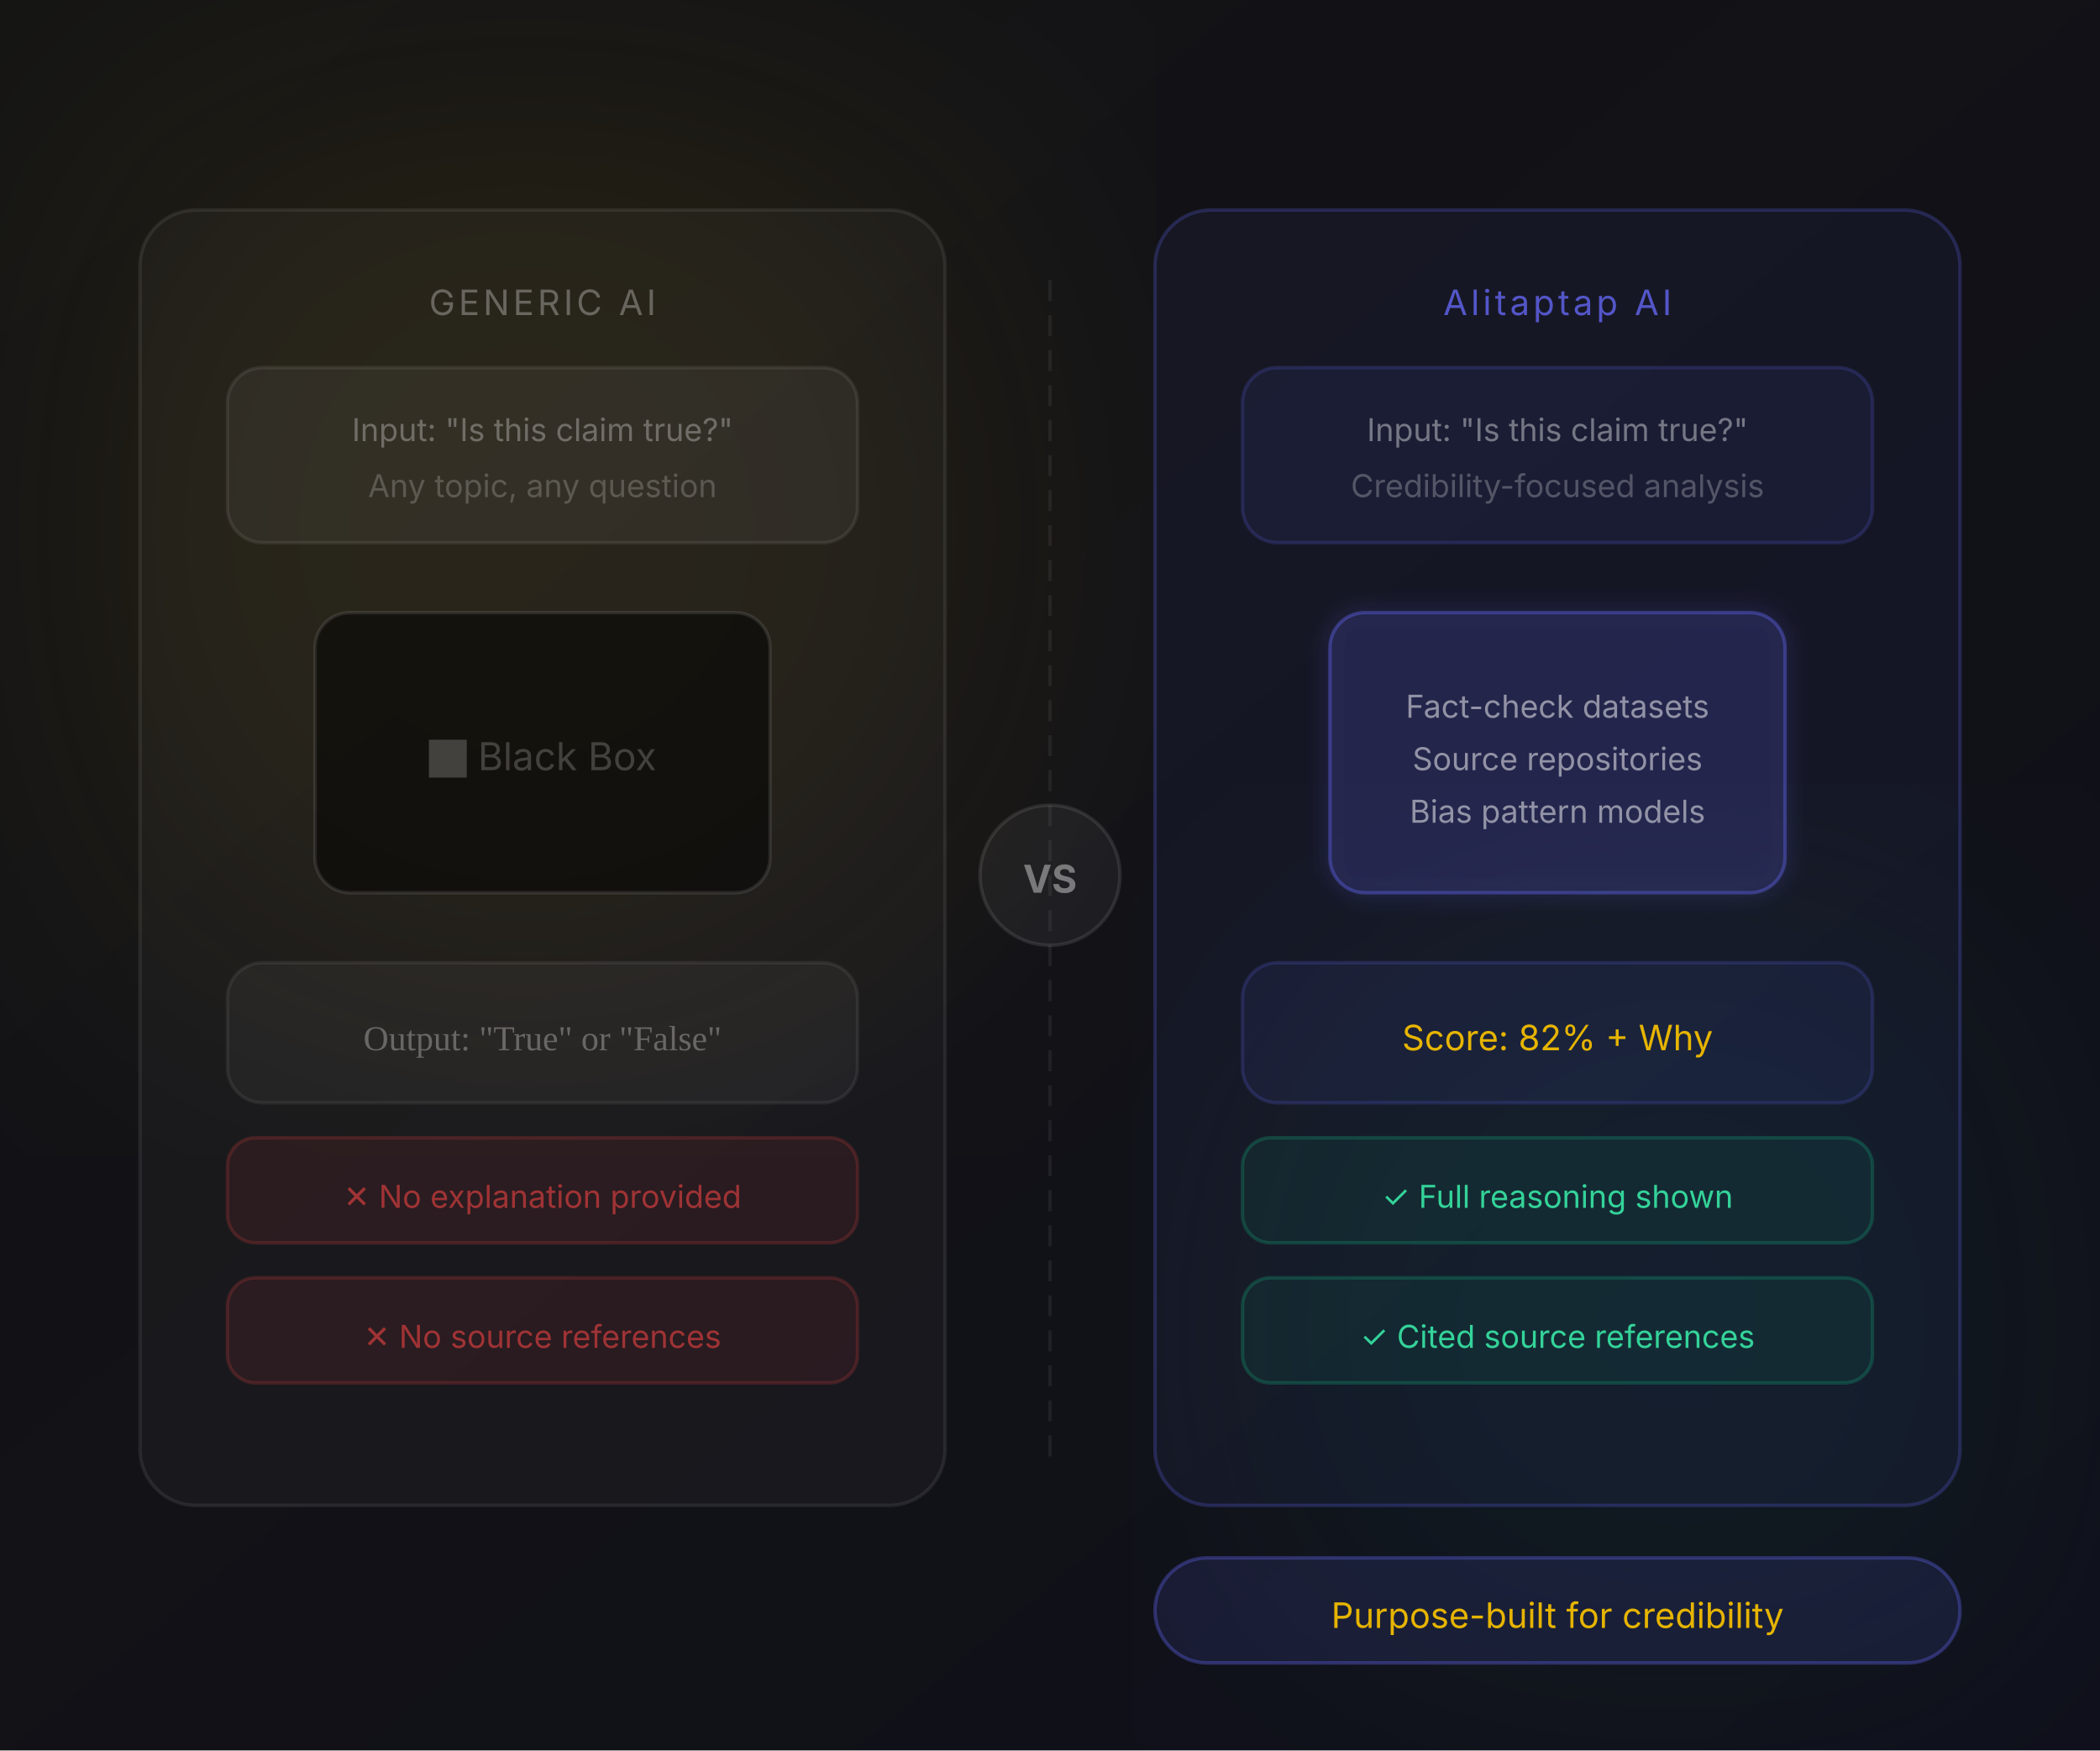
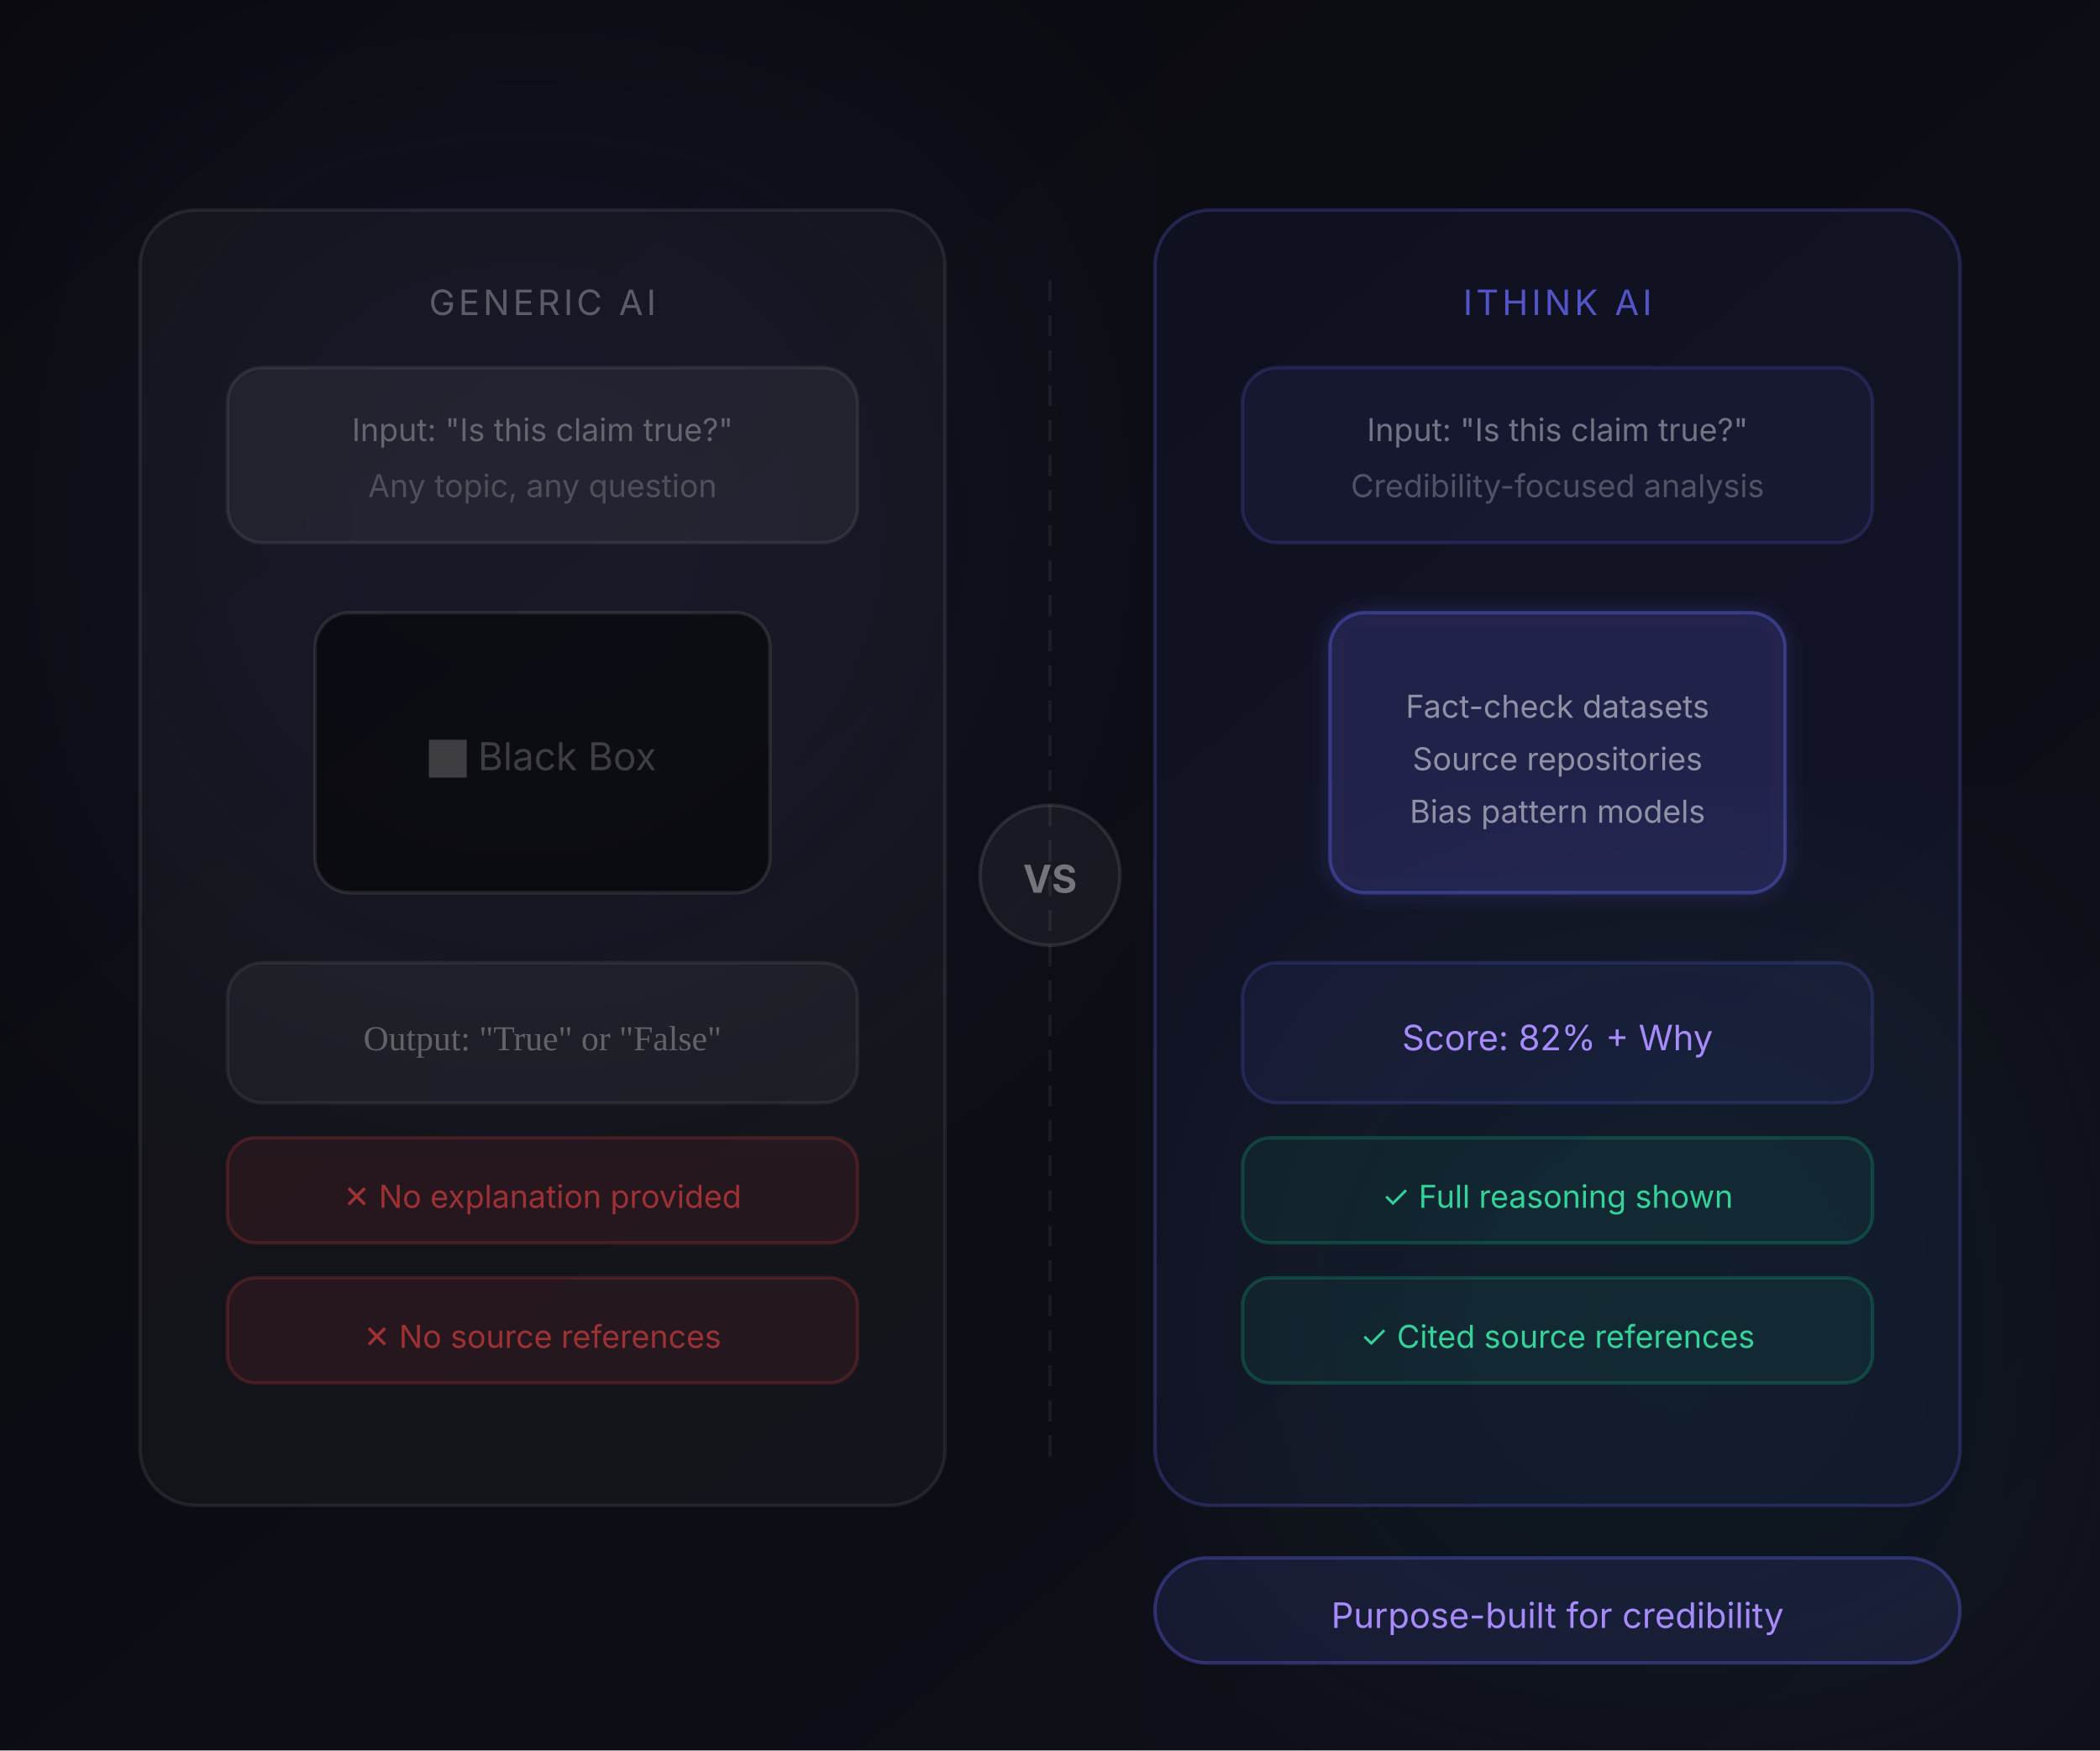
<svg xmlns="http://www.w3.org/2000/svg" viewBox="0 0 600 500" width="600" height="500">
  <defs>
    <linearGradient id="bg" x1="0%" y1="0%" x2="100%" y2="100%">
-       <stop offset="0%" style="stop-color:#141414" />
+       <stop offset="0%" style="stop-color:#0a0a0f" />
      <stop offset="100%" style="stop-color:#0f0f1a" />
    </linearGradient>
    <linearGradient id="purple" x1="0%" y1="0%" x2="100%" y2="100%">
-       <stop offset="0%" style="stop-color:#FFC700" />
-       <stop offset="100%" style="stop-color:#E6B400" />
+       <stop offset="0%" style="stop-color:#6366f1" />
+       <stop offset="100%" style="stop-color:#0ea5e9" />
    </linearGradient>
    <linearGradient id="teal" x1="0%" y1="0%" x2="100%" y2="100%">
      <stop offset="0%" style="stop-color:#0F766E" />
      <stop offset="100%" style="stop-color:#14B8A6" />
    </linearGradient>
    <filter id="blur1">
      <feGaussianBlur stdDeviation="50" />
    </filter>
    <filter id="glow">
      <feGaussianBlur stdDeviation="3" result="b" />
      <feMerge>
        <feMergeNode in="b" />
        <feMergeNode in="SourceGraphic" />
      </feMerge>
    </filter>
  </defs>
  <rect width="600" height="500" fill="url(#bg)" />
-   <circle cx="150" cy="150" r="150" fill="#FFC700" opacity="0.07" filter="url(#blur1)" />
+   <circle cx="150" cy="150" r="150" fill="#6366f1" opacity="0.07" filter="url(#blur1)" />
  <circle cx="480" cy="380" r="130" fill="#14B8A6" opacity="0.06" filter="url(#blur1)" />
  <rect x="40" y="60" width="230" height="370" rx="16" fill="rgba(255,255,255,0.03)" stroke="rgba(255,255,255,0.08)" stroke-width="1" />
  <text x="155" y="90" font-family="Inter,sans-serif" font-size="10" fill="rgba(255,255,255,0.3)" text-anchor="middle" letter-spacing="1">GENERIC AI</text>
  <rect x="65" y="105" width="180" height="50" rx="10" fill="rgba(255,255,255,0.05)" stroke="rgba(255,255,255,0.08)" stroke-width="1" />
  <text x="155" y="126" font-family="Inter,sans-serif" font-size="9" fill="rgba(255,255,255,0.3)" text-anchor="middle">Input: "Is this claim true?"</text>
  <text x="155" y="142" font-family="Inter,sans-serif" font-size="9" fill="rgba(255,255,255,0.2)" text-anchor="middle">Any topic, any question</text>
  <rect x="90" y="175" width="130" height="80" rx="10" fill="rgba(0,0,0,0.5)" stroke="rgba(255,255,255,0.1)" stroke-width="1" />
  <text x="155" y="220" font-family="Inter,sans-serif" font-size="11" fill="rgba(255,255,255,0.2)" text-anchor="middle">⬛ Black Box</text>
  <rect x="65" y="275" width="180" height="40" rx="10" fill="rgba(255,255,255,0.04)" stroke="rgba(255,255,255,0.07)" stroke-width="1" />
  <text x="155" y="300" font-family="Inter,102,241,0.5)" font-size="10" fill="rgba(255,255,255,0.3)" text-anchor="middle">Output: "True" or "False"</text>
  <rect x="65" y="325" width="180" height="30" rx="8" fill="rgba(239,68,68,0.08)" stroke="rgba(239,68,68,0.2)" stroke-width="1" />
  <text x="155" y="345" font-family="Inter,sans-serif" font-size="9" fill="rgba(239,68,68,0.6)" text-anchor="middle">✕ No explanation provided</text>
  <rect x="65" y="365" width="180" height="30" rx="8" fill="rgba(239,68,68,0.08)" stroke="rgba(239,68,68,0.2)" stroke-width="1" />
  <text x="155" y="385" font-family="Inter,sans-serif" font-size="9" fill="rgba(239,68,68,0.6)" text-anchor="middle">✕ No source references</text>
  <line x1="300" y1="80" x2="300" y2="420" stroke="rgba(255,255,255,0.06)" stroke-width="1" stroke-dasharray="6,4" />
  <circle cx="300" cy="250" r="20" fill="rgba(255,255,255,0.05)" stroke="rgba(255,255,255,0.1)" stroke-width="1" />
  <text x="300" y="255" font-family="Inter,sans-serif" font-size="11" font-weight="700" fill="rgba(255,255,255,0.4)" text-anchor="middle">VS</text>
  <rect x="330" y="60" width="230" height="370" rx="16" fill="rgba(99,102,241,0.06)" stroke="rgba(99,102,241,0.25)" stroke-width="1" />
-   <text x="445" y="90" font-family="Inter,sans-serif" font-size="10" fill="rgba(99,102,241,0.8)" text-anchor="middle" letter-spacing="1">Alitaptap AI</text>
+   <text x="445" y="90" font-family="Inter,sans-serif" font-size="10" fill="rgba(99,102,241,0.8)" text-anchor="middle" letter-spacing="1">ITHINK AI</text>
  <rect x="355" y="105" width="180" height="50" rx="10" fill="rgba(99,102,241,0.08)" stroke="rgba(99,102,241,0.2)" stroke-width="1" />
  <text x="445" y="126" font-family="Inter,sans-serif" font-size="9" fill="rgba(255,255,255,0.4)" text-anchor="middle">Input: "Is this claim true?"</text>
  <text x="445" y="142" font-family="Inter,sans-serif" font-size="9" fill="rgba(255,255,255,0.25)" text-anchor="middle">Credibility-focused analysis</text>
  <rect x="380" y="175" width="130" height="80" rx="10" fill="rgba(99,102,241,0.1)" stroke="rgba(99,102,241,0.4)" stroke-width="1" filter="url(#glow)" />
  <text x="445" y="205" font-family="Inter,sans-serif" font-size="9" fill="rgba(255,255,255,0.5)" text-anchor="middle">Fact-check datasets</text>
  <text x="445" y="220" font-family="Inter,sans-serif" font-size="9" fill="rgba(255,255,255,0.5)" text-anchor="middle">Source repositories</text>
  <text x="445" y="235" font-family="Inter,sans-serif" font-size="9" fill="rgba(255,255,255,0.5)" text-anchor="middle">Bias pattern models</text>
  <rect x="355" y="275" width="180" height="40" rx="10" fill="rgba(99,102,241,0.08)" stroke="rgba(99,102,241,0.2)" stroke-width="1" />
-   <text x="445" y="300" font-family="Inter,sans-serif" font-size="10" fill="#E6B400" text-anchor="middle">Score: 82% + Why</text>
+   <text x="445" y="300" font-family="Inter,sans-serif" font-size="10" fill="#a78bfa" text-anchor="middle">Score: 82% + Why</text>
  <rect x="355" y="325" width="180" height="30" rx="8" fill="rgba(16,185,129,0.08)" stroke="rgba(16,185,129,0.25)" stroke-width="1" />
  <text x="445" y="345" font-family="Inter,sans-serif" font-size="9" fill="#34d399" text-anchor="middle">✓ Full reasoning shown</text>
  <rect x="355" y="365" width="180" height="30" rx="8" fill="rgba(16,185,129,0.08)" stroke="rgba(16,185,129,0.25)" stroke-width="1" />
  <text x="445" y="385" font-family="Inter,sans-serif" font-size="9" fill="#34d399" text-anchor="middle">✓ Cited source references</text>
  <rect x="330" y="445" width="230" height="30" rx="15" fill="rgba(99,102,241,0.12)" stroke="rgba(99,102,241,0.35)" stroke-width="1" />
-   <text x="445" y="465" font-family="Inter,sans-serif" font-size="10" fill="#E6B400" text-anchor="middle">Purpose-built for credibility</text>
+   <text x="445" y="465" font-family="Inter,sans-serif" font-size="10" fill="#a78bfa" text-anchor="middle">Purpose-built for credibility</text>
</svg>
